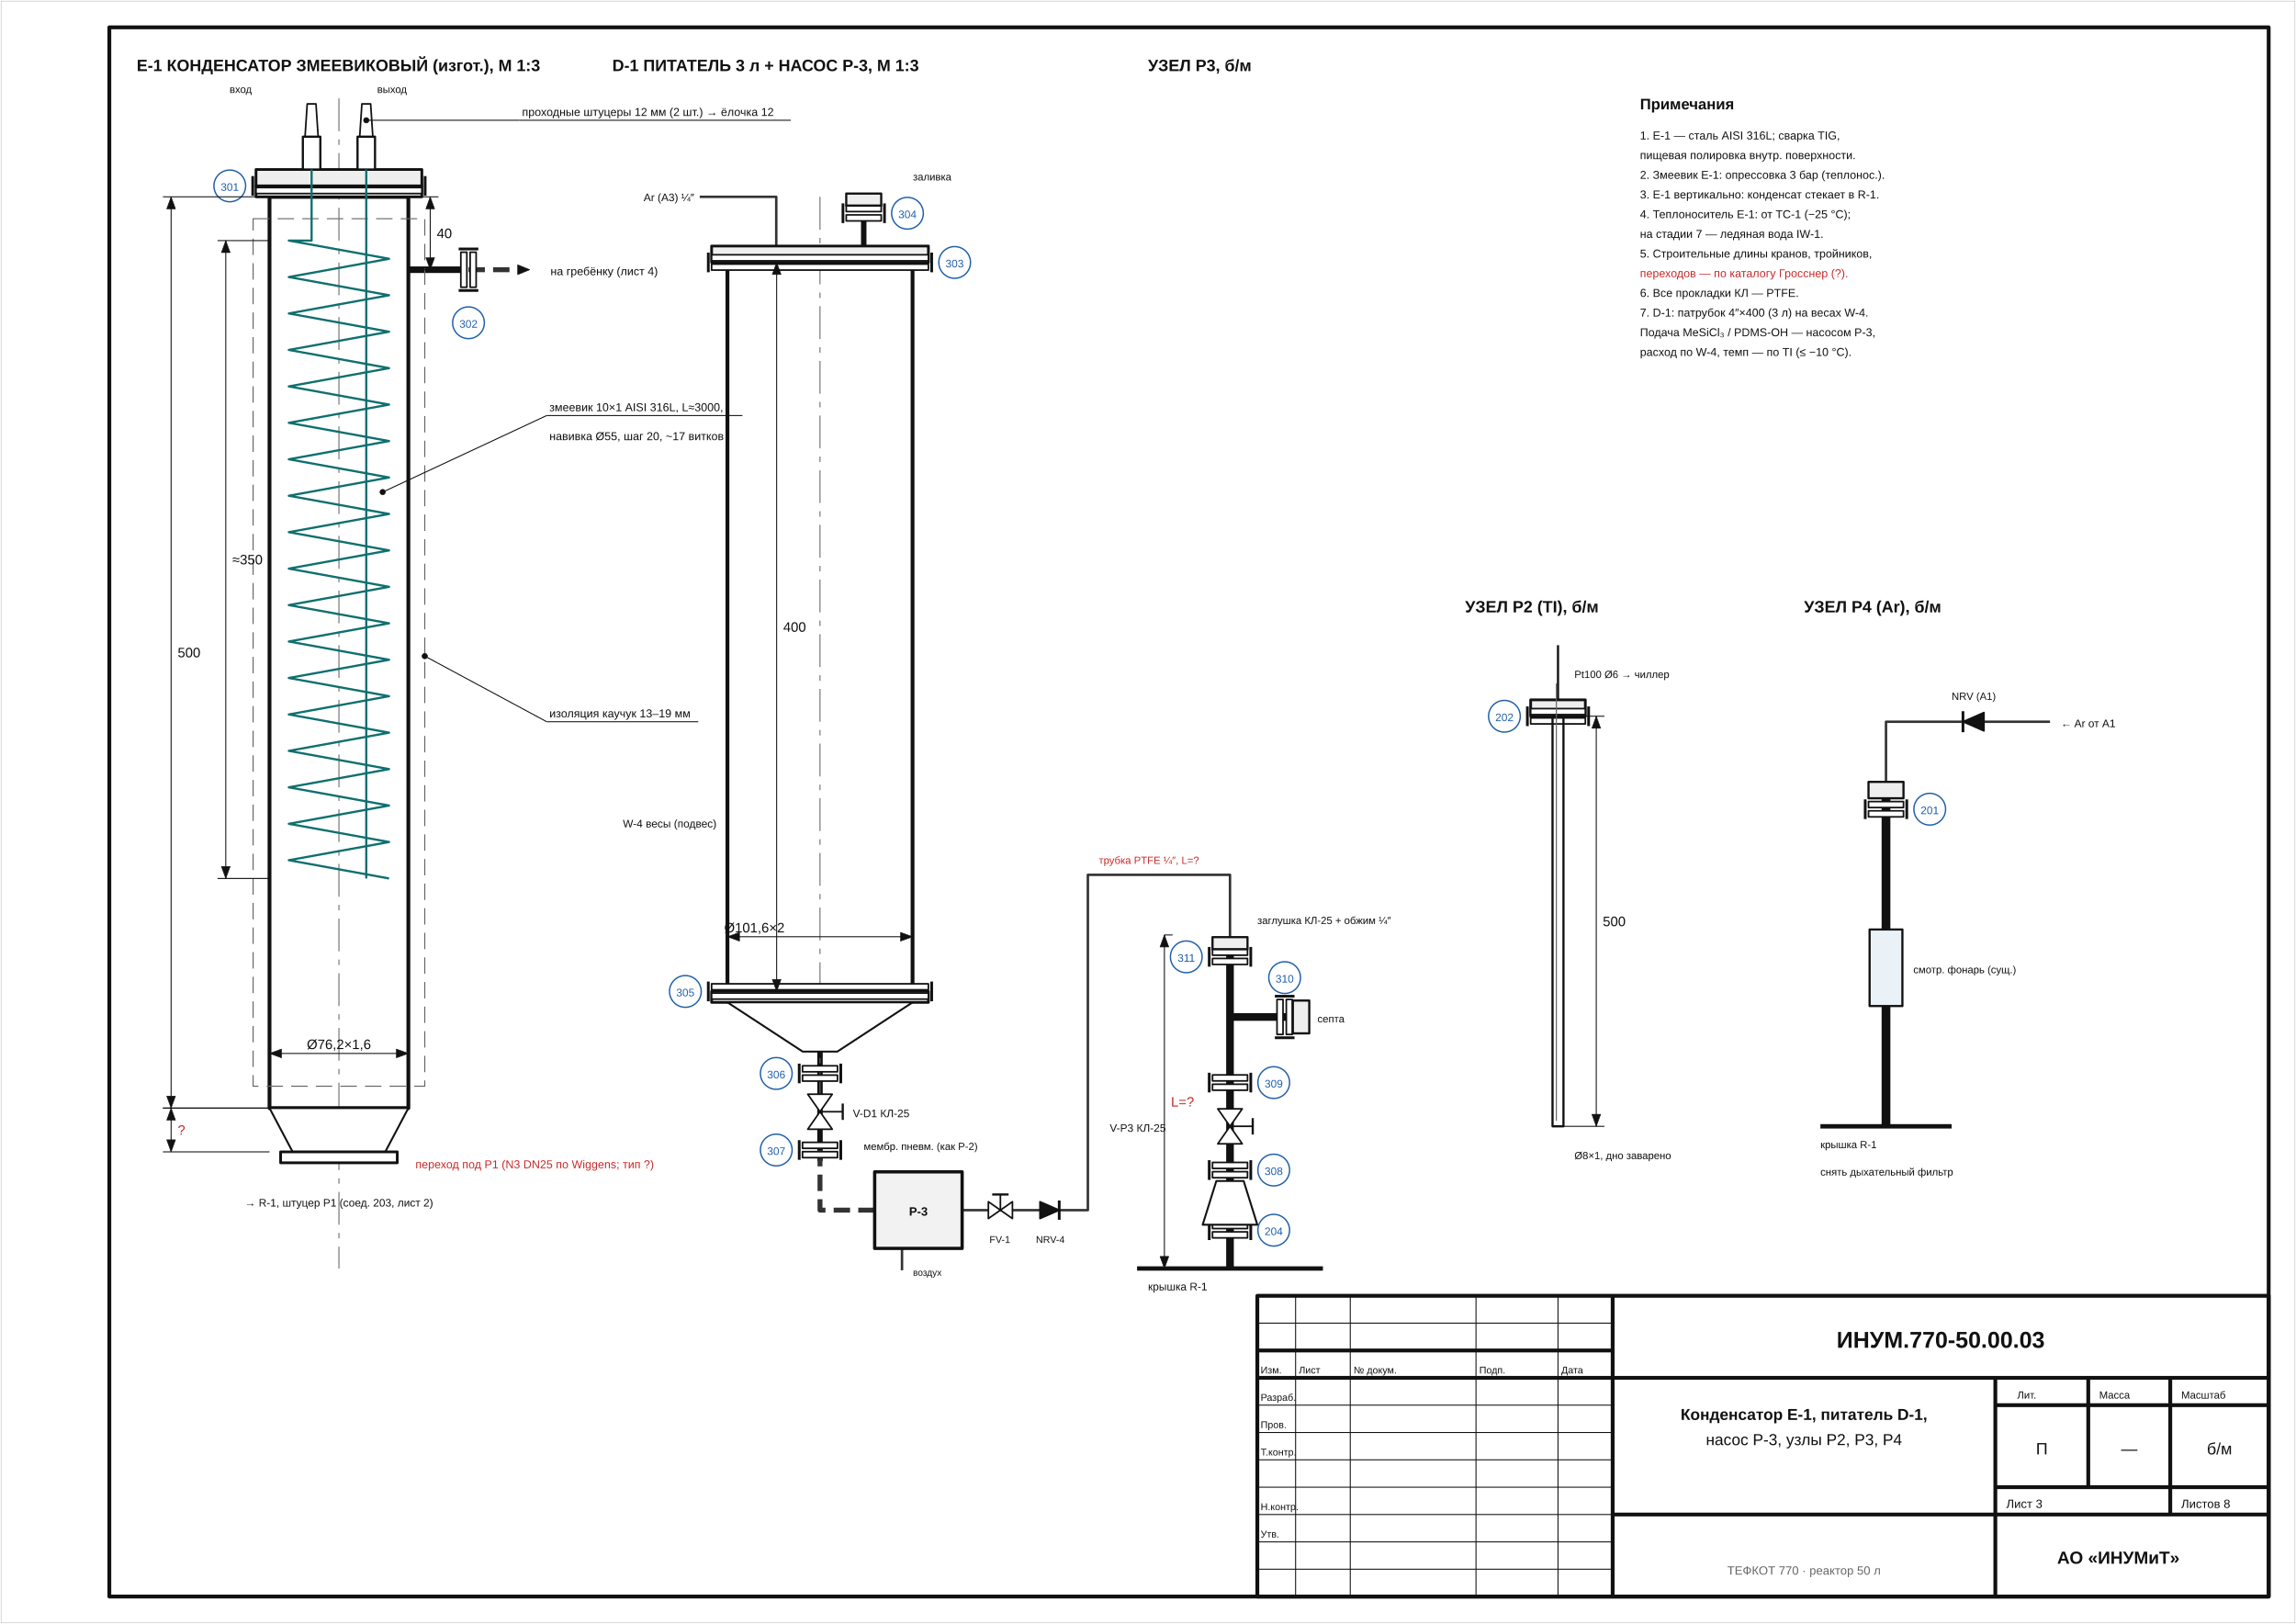
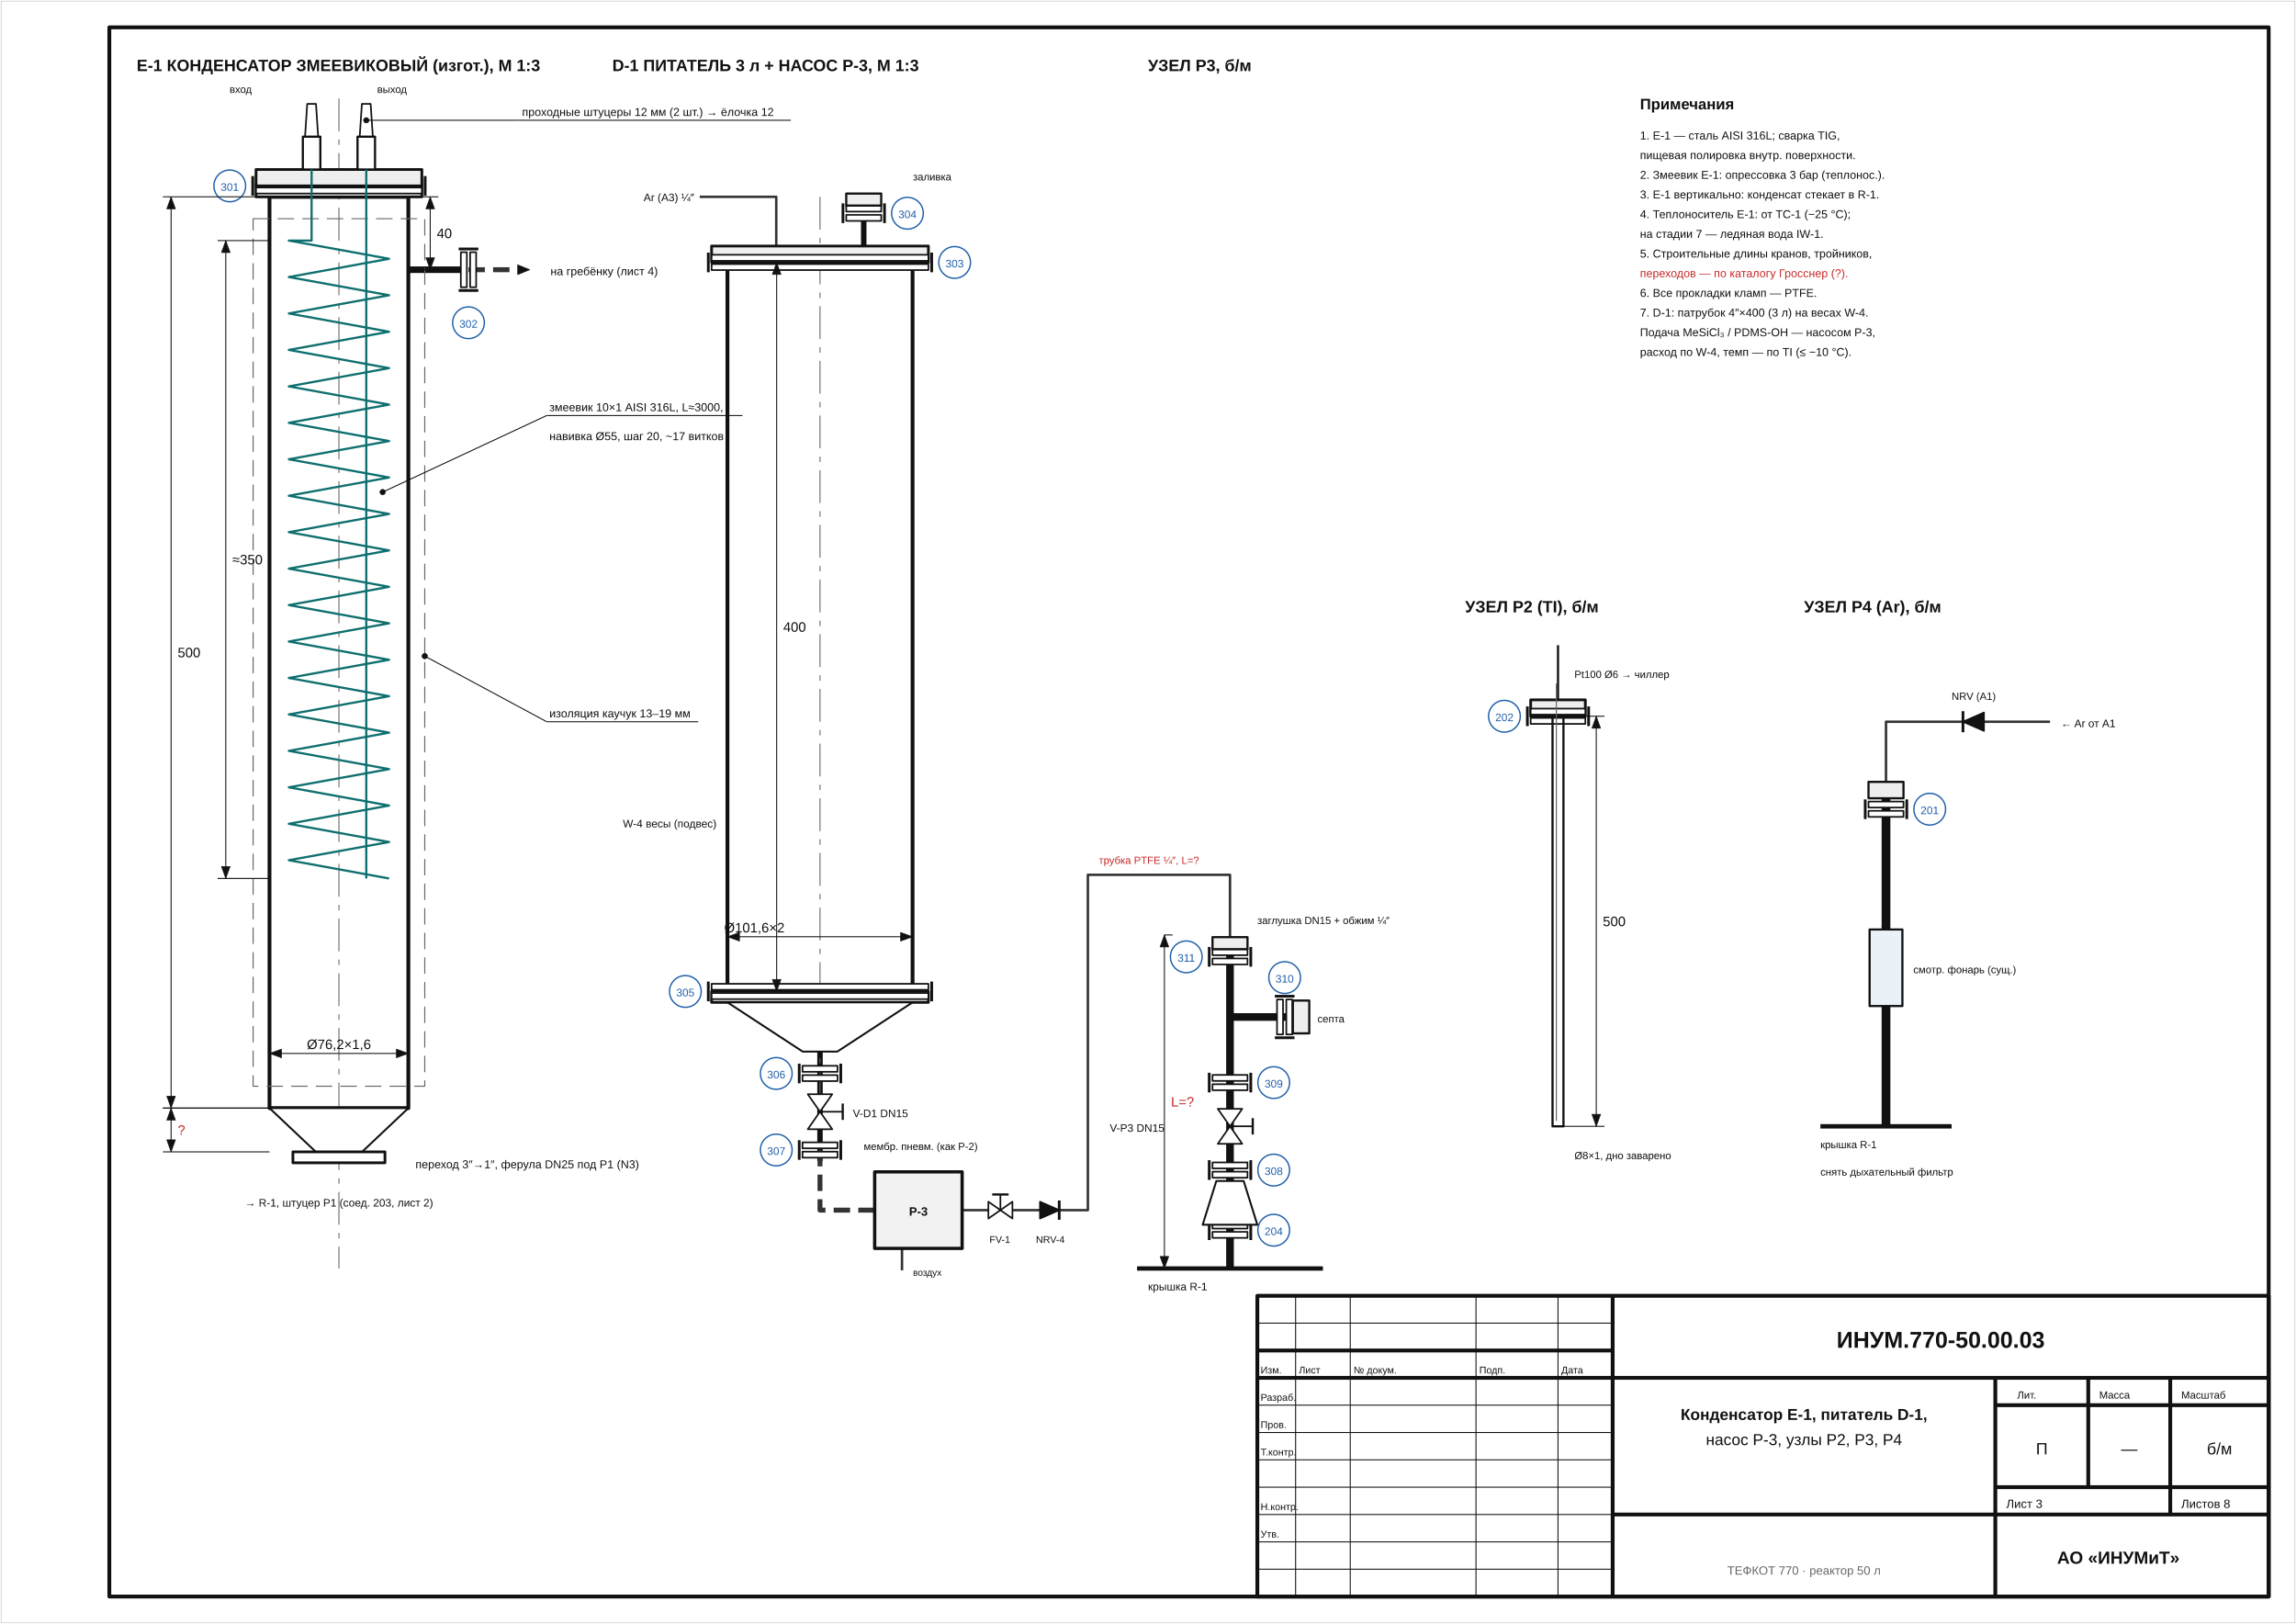
<svg xmlns="http://www.w3.org/2000/svg" viewBox="0 0 420.0 297.0" width="420.0mm" height="297.0mm" font-family="Arial, 'Liberation Sans', sans-serif">
  <rect width="100%" height="100%" fill="#fff" />
  <path d="M230.00,247.00 L295.00,247.00" fill="none" stroke="#111111" stroke-width="0.7" stroke-linejoin="round" />
  <path d="M230.00,252.00 L295.00,252.00" fill="none" stroke="#111111" stroke-width="0.7" stroke-linejoin="round" />
  <path d="M295.00,237.00 L295.00,292.00" fill="none" stroke="#111111" stroke-width="0.7" stroke-linejoin="round" />
  <path d="M295.00,252.00 L415.00,252.00" fill="none" stroke="#111111" stroke-width="0.7" stroke-linejoin="round" />
  <path d="M365.00,252.00 L365.00,292.00" fill="none" stroke="#111111" stroke-width="0.7" stroke-linejoin="round" />
  <path d="M295.00,277.00 L415.00,277.00" fill="none" stroke="#111111" stroke-width="0.7" stroke-linejoin="round" />
  <path d="M365.00,257.00 L415.00,257.00" fill="none" stroke="#111111" stroke-width="0.7" stroke-linejoin="round" />
  <path d="M365.00,272.00 L415.00,272.00" fill="none" stroke="#111111" stroke-width="0.7" stroke-linejoin="round" />
  <path d="M382.00,252.00 L382.00,272.00" fill="none" stroke="#111111" stroke-width="0.7" stroke-linejoin="round" />
  <path d="M397.00,252.00 L397.00,272.00" fill="none" stroke="#111111" stroke-width="0.7" stroke-linejoin="round" />
  <path d="M397.00,272.00 L397.00,277.00" fill="none" stroke="#111111" stroke-width="0.7" stroke-linejoin="round" />
  <path d="M74.70,49.33 L84.70,49.33" fill="none" stroke="#111111" stroke-width="1.2" stroke-linejoin="round" />
  <path d="M85.70,49.33 L94.70,49.33" fill="none" stroke="#333333" stroke-width="0.9" stroke-dasharray="3 1.5" stroke-linejoin="round" />
  <path d="M142.00,45.00 L142.00,36.00 L128.00,36.00" fill="none" stroke="#333333" stroke-width="0.45" stroke-linejoin="round" />
  <path d="M158.00,45.00 L158.00,40.00" fill="none" stroke="#111111" stroke-width="1.0" stroke-linejoin="round" />
  <path d="M150.00,192.33 L150.00,212.33" fill="none" stroke="#111111" stroke-width="1.0" stroke-linejoin="round" />
  <path d="M150.00,210.33 L150.00,221.33 L160.00,221.33" fill="none" stroke="#333333" stroke-width="0.9" stroke-dasharray="3 1.5" stroke-linejoin="round" />
  <path d="M165.00,228.33 L165.00,232.33" fill="none" stroke="#333333" stroke-width="0.45" stroke-linejoin="round" />
  <path d="M176.00,221.33 L199.00,221.33 L199.00,160.00 L225.00,160.00 L225.00,171.40" fill="none" stroke="#333333" stroke-width="0.45" stroke-linejoin="round" />
  <path d="M225.00,232.00 L225.00,174.00" fill="none" stroke="#111111" stroke-width="1.4" stroke-linejoin="round" />
  <path d="M225.00,186.00 L236.50,186.00" fill="none" stroke="#111111" stroke-width="1.4" stroke-linejoin="round" />
  <path d="M345.00,206.00 L345.00,146.00" fill="none" stroke="#111111" stroke-width="1.6" stroke-linejoin="round" />
  <path d="M345.00,143.00 L345.00,132.00 L375.00,132.00" fill="none" stroke="#333333" stroke-width="0.45" stroke-linejoin="round" />
  <path d="M0.20,0.20 L419.80,0.20 L419.80,296.80 L0.20,296.80 Z" fill="none" stroke="#bbbbbb" stroke-width="0.1" stroke-linejoin="round" />
  <path d="M20.00,5.00 L415.00,5.00 L415.00,292.00 L20.00,292.00 Z" fill="none" stroke="#111111" stroke-width="0.7" stroke-linejoin="round" />
  <path d="M230.00,237.00 L415.00,237.00 L415.00,292.00 L230.00,292.00 Z" fill="none" stroke="#111111" stroke-width="0.7" stroke-linejoin="round" />
  <path d="M230.00,242.00 L295.00,242.00" fill="none" stroke="#111111" stroke-width="0.18" stroke-linejoin="round" />
  <path d="M230.00,257.00 L295.00,257.00" fill="none" stroke="#111111" stroke-width="0.18" stroke-linejoin="round" />
  <path d="M230.00,262.00 L295.00,262.00" fill="none" stroke="#111111" stroke-width="0.18" stroke-linejoin="round" />
  <path d="M230.00,267.00 L295.00,267.00" fill="none" stroke="#111111" stroke-width="0.18" stroke-linejoin="round" />
  <path d="M230.00,272.00 L295.00,272.00" fill="none" stroke="#111111" stroke-width="0.18" stroke-linejoin="round" />
  <path d="M230.00,277.00 L295.00,277.00" fill="none" stroke="#111111" stroke-width="0.18" stroke-linejoin="round" />
  <path d="M230.00,282.00 L295.00,282.00" fill="none" stroke="#111111" stroke-width="0.18" stroke-linejoin="round" />
  <path d="M230.00,287.00 L295.00,287.00" fill="none" stroke="#111111" stroke-width="0.18" stroke-linejoin="round" />
  <path d="M237.00,237.00 L237.00,292.00" fill="none" stroke="#111111" stroke-width="0.18" stroke-linejoin="round" />
  <path d="M247.00,237.00 L247.00,292.00" fill="none" stroke="#111111" stroke-width="0.18" stroke-linejoin="round" />
  <path d="M270.00,237.00 L270.00,292.00" fill="none" stroke="#111111" stroke-width="0.18" stroke-linejoin="round" />
  <path d="M285.00,237.00 L285.00,292.00" fill="none" stroke="#111111" stroke-width="0.18" stroke-linejoin="round" />
  <text x="230.60" y="251.20" font-size="1.8" text-anchor="start" fill="#111111">Изм.</text>
  <text x="237.60" y="251.20" font-size="1.8" text-anchor="start" fill="#111111">Лист</text>
  <text x="247.60" y="251.20" font-size="1.8" text-anchor="start" fill="#111111">№ докум.</text>
  <text x="270.60" y="251.20" font-size="1.8" text-anchor="start" fill="#111111">Подп.</text>
  <text x="285.60" y="251.20" font-size="1.8" text-anchor="start" fill="#111111">Дата</text>
  <text x="230.60" y="256.20" font-size="1.8" text-anchor="start" fill="#111111">Разраб.</text>
  <text x="230.60" y="261.20" font-size="1.8" text-anchor="start" fill="#111111">Пров.</text>
  <text x="230.60" y="266.20" font-size="1.8" text-anchor="start" fill="#111111">Т.контр.</text>
  <text x="230.60" y="276.20" font-size="1.8" text-anchor="start" fill="#111111">Н.контр.</text>
  <text x="230.60" y="281.20" font-size="1.8" text-anchor="start" fill="#111111">Утв.</text>
  <text x="248.60" y="256.20" font-size="1.8" text-anchor="start" fill="#111111" />
  <text x="355.00" y="246.50" font-size="4.2" text-anchor="middle" fill="#111111" font-weight="bold">ИНУМ.770-50.00.03</text>
  <text x="330.00" y="259.70" font-size="2.9" text-anchor="middle" fill="#111111" font-weight="bold">Конденсатор E-1, питатель D-1,</text>
  <text x="330.00" y="264.30" font-size="2.9" text-anchor="middle" fill="#111111">насос P-3, узлы P2, P3, P4</text>
  <text x="369.00" y="255.80" font-size="1.9" text-anchor="start" fill="#111111">Лит.</text>
  <text x="384.00" y="255.80" font-size="1.9" text-anchor="start" fill="#111111">Масса</text>
  <text x="399.00" y="255.80" font-size="1.9" text-anchor="start" fill="#111111">Масштаб</text>
  <text x="373.50" y="266.00" font-size="3" text-anchor="middle" fill="#111111">П</text>
  <text x="389.50" y="266.00" font-size="3" text-anchor="middle" fill="#111111">—</text>
  <text x="406.00" y="266.00" font-size="3" text-anchor="middle" fill="#111111">б/м</text>
  <text x="367.00" y="275.80" font-size="2.2" text-anchor="start" fill="#111111">Лист 3</text>
  <text x="399.00" y="275.80" font-size="2.2" text-anchor="start" fill="#111111">Листов 8</text>
  <text x="387.50" y="286.00" font-size="3.2" text-anchor="middle" fill="#111111" font-weight="bold">АО «ИНУМиТ»</text>
  <text x="330.00" y="288.00" font-size="2.2" text-anchor="middle" fill="#666666">ТЕФКОТ 770 · реактор 50 л</text>
  <text x="25.00" y="13.00" font-size="3.0" text-anchor="start" fill="#111111" font-weight="bold">E-1 КОНДЕНСАТОР ЗМЕЕВИКОВЫЙ (изгот.), М 1:3</text>
  <path d="M62.00,18.00 L62.00,232.00" fill="none" stroke="#666666" stroke-width="0.18" stroke-dasharray="6 1.5 1 1.5" stroke-linejoin="round" />
  <path d="M49.30,36.00 L74.70,36.00 L74.70,202.67 L49.30,202.67 Z" fill="none" stroke="#111111" stroke-width="0.7" stroke-linejoin="round" />
  <path d="M46.30,40.00 L77.70,40.00 L77.70,198.67 L46.30,198.67 Z" fill="none" stroke="#666666" stroke-width="0.2" stroke-dasharray="3 1.5" stroke-linejoin="round" />
  <path d="M77.70,120.00 L100.00,132.00" fill="none" stroke="#111111" stroke-width="0.18" stroke-linejoin="round" />
  <path d="M100.00,132.00 L127.72,132.00" fill="none" stroke="#111111" stroke-width="0.18" stroke-linejoin="round" />
  <text x="100.50" y="131.20" font-size="2.1" text-anchor="start" fill="#111111">изоляция каучук 13–19 мм</text>
  <circle cx="77.70" cy="120.00" r="0.50" fill="#111111" stroke="#111111" stroke-width="0.1" />
  <path d="M46.83,34.00 L77.17,34.00 L77.17,36.00 L46.83,36.00 Z" fill="#ffffff" stroke="#111111" stroke-width="0.5" stroke-linejoin="round" />
  <path d="M46.83,32.60 L77.17,32.60 L77.17,33.70 L46.83,33.70 Z" fill="#ffffff" stroke="#111111" stroke-width="0.3" stroke-linejoin="round" />
  <path d="M46.83,34.30 L77.17,34.30 L77.17,35.40 L46.83,35.40 Z" fill="#ffffff" stroke="#111111" stroke-width="0.3" stroke-linejoin="round" />
  <path d="M46.23,32.20 L46.23,35.80" fill="none" stroke="#111111" stroke-width="0.5" stroke-linejoin="round" />
  <path d="M77.77,32.20 L77.77,35.80" fill="none" stroke="#111111" stroke-width="0.5" stroke-linejoin="round" />
  <circle cx="42.03" cy="34.00" r="2.90" fill="#ffffff" stroke="#1f5fa8" stroke-width="0.25" />
  <text x="42.03" y="34.90" font-size="2.0" text-anchor="middle" fill="#1f5fa8">301</text>
  <path d="M46.83,31.00 L77.17,31.00 L77.17,34.00 L46.83,34.00 Z" fill="#eeeeee" stroke="#111111" stroke-width="0.5" stroke-linejoin="round" />
  <path d="M55.40,25.00 L58.60,25.00 L58.60,31.00 L55.40,31.00 Z" fill="#ffffff" stroke="#111111" stroke-width="0.4" stroke-linejoin="round" />
  <path d="M55.80,25.00 L56.20,19.00 L57.80,19.00 L58.20,25.00" fill="none" stroke="#111111" stroke-width="0.3" stroke-linejoin="round" />
  <path d="M65.40,25.00 L68.60,25.00 L68.60,31.00 L65.40,31.00 Z" fill="#ffffff" stroke="#111111" stroke-width="0.4" stroke-linejoin="round" />
  <path d="M65.80,25.00 L66.20,19.00 L67.80,19.00 L68.20,25.00" fill="none" stroke="#111111" stroke-width="0.3" stroke-linejoin="round" />
  <path d="M67.00,22.00 L95.00,22.00" fill="none" stroke="#111111" stroke-width="0.18" stroke-linejoin="round" />
  <path d="M95.00,22.00 L144.66,22.00" fill="none" stroke="#111111" stroke-width="0.18" stroke-linejoin="round" />
  <text x="95.50" y="21.20" font-size="2.1" text-anchor="start" fill="#111111">проходные штуцеры 12 мм (2 шт.) → ёлочка 12</text>
  <circle cx="67.00" cy="22.00" r="0.50" fill="#111111" stroke="#111111" stroke-width="0.1" />
  <text x="42.00" y="17.00" font-size="1.9" text-anchor="start" fill="#111111">вход</text>
  <text x="69.00" y="17.00" font-size="1.9" text-anchor="start" fill="#111111">выход</text>
  <path d="M57.00,31.00 L57.00,44.00 L52.83,44.00 L71.17,47.33 L52.83,50.67 L71.17,54.00 L52.83,57.33 L71.17,60.67 L52.83,64.00 L71.17,67.33 L52.83,70.67 L71.17,74.00 L52.83,77.33 L71.17,80.67 L52.83,84.00 L71.17,87.33 L52.83,90.67 L71.17,94.00 L52.83,97.33 L71.17,100.67 L52.83,104.00 L71.17,107.33 L52.83,110.67 L71.17,114.00 L52.83,117.33 L71.17,120.67 L52.83,124.00 L71.17,127.33 L52.83,130.67 L71.17,134.00 L52.83,137.33 L71.17,140.67 L52.83,144.00 L71.17,147.33 L52.83,150.67 L71.17,154.00 L52.83,157.33 L71.17,160.67" fill="none" stroke="#0f6f6f" stroke-width="0.4" stroke-linejoin="round" />
  <path d="M67.00,31.00 L67.00,160.67" fill="none" stroke="#0f6f6f" stroke-width="0.4" stroke-linejoin="round" />
  <path d="M70.00,90.00 L100.00,76.00" fill="none" stroke="#111111" stroke-width="0.18" stroke-linejoin="round" />
  <path d="M100.00,76.00 L135.81,76.00" fill="none" stroke="#111111" stroke-width="0.18" stroke-linejoin="round" />
  <text x="100.50" y="75.20" font-size="2.1" text-anchor="start" fill="#111111">змеевик 10×1 AISI 316L, L≈3000,</text>
  <circle cx="70.00" cy="90.00" r="0.50" fill="#111111" stroke="#111111" stroke-width="0.1" />
  <text x="100.50" y="80.50" font-size="2.1" text-anchor="start" fill="#111111">навивка Ø55, шаг 20, ~17 витков</text>
  <path d="M84.30,46.13 L85.40,46.13 L85.40,52.53 L84.30,52.53 Z" fill="#ffffff" stroke="#111111" stroke-width="0.3" stroke-linejoin="round" />
  <path d="M86.00,46.13 L87.10,46.13 L87.10,52.53 L86.00,52.53 Z" fill="#ffffff" stroke="#111111" stroke-width="0.3" stroke-linejoin="round" />
  <path d="M83.90,45.53 L87.50,45.53" fill="none" stroke="#111111" stroke-width="0.5" stroke-linejoin="round" />
  <path d="M83.90,53.13 L87.50,53.13" fill="none" stroke="#111111" stroke-width="0.5" stroke-linejoin="round" />
  <circle cx="85.70" cy="59.03" r="2.90" fill="#ffffff" stroke="#1f5fa8" stroke-width="0.25" />
  <text x="85.70" y="59.93" font-size="2.0" text-anchor="middle" fill="#1f5fa8">302</text>
  <path d="M96.90,49.33 L94.70,50.23 L94.70,48.43 Z" fill="#111111" stroke="#111111" stroke-width="0.1" stroke-linejoin="round" />
  <text x="100.70" y="50.33" font-size="2.1" text-anchor="start" fill="#111111">на гребёнку (лист 4)</text>
-   <path d="M49.30,202.67 L74.70,202.67 L70.47,210.67 L53.53,210.67 Z" fill="#ffffff" stroke="#111111" stroke-width="0.35" stroke-linejoin="round" />
-   <path d="M51.33,210.67 L72.67,210.67 L72.67,212.67 L51.33,212.67 Z" fill="#ffffff" stroke="#111111" stroke-width="0.5" stroke-linejoin="round" />
-   <text x="76.00" y="213.67" font-size="2.1" text-anchor="start" fill="#c62828">переход под P1 (N3 DN25 по Wiggens; тип ?)</text>
+   <path d="M49.30,202.67 L74.70,202.67 L66.23,210.67 L57.77,210.67 Z" fill="#ffffff" stroke="#111111" stroke-width="0.35" stroke-linejoin="round" />
+   <path d="M53.58,210.67 L70.42,210.67 L70.42,212.67 L53.58,212.67 Z" fill="#ffffff" stroke="#111111" stroke-width="0.5" stroke-linejoin="round" />
+   <text x="76.00" y="213.67" font-size="2.1" text-anchor="start" fill="#111111">переход 3″→1″, ферула DN25 под P1 (N3)</text>
  <text x="62.00" y="220.67" font-size="2.0" text-anchor="middle" fill="#111111">→ R-1, штуцер P1 (соед. 203, лист 2)</text>
  <path d="M49.30,36.00 L29.80,36.00" fill="none" stroke="#111111" stroke-width="0.18" stroke-linejoin="round" />
  <path d="M49.30,202.67 L29.80,202.67" fill="none" stroke="#111111" stroke-width="0.18" stroke-linejoin="round" />
  <path d="M31.30,36.00 L31.30,202.67" fill="none" stroke="#111111" stroke-width="0.18" stroke-linejoin="round" />
  <path d="M31.30,36.00 L32.10,38.20 L30.50,38.20 Z" fill="#111111" stroke="#111111" stroke-width="0.1" stroke-linejoin="round" />
  <path d="M31.30,202.67 L30.50,200.47 L32.10,200.47 Z" fill="#111111" stroke="#111111" stroke-width="0.1" stroke-linejoin="round" />
  <text x="32.50" y="120.21" font-size="2.5" text-anchor="start" fill="#111111">500</text>
  <path d="M49.30,202.67 L29.80,202.67" fill="none" stroke="#111111" stroke-width="0.18" stroke-linejoin="round" />
  <path d="M49.30,210.67 L29.80,210.67" fill="none" stroke="#111111" stroke-width="0.18" stroke-linejoin="round" />
  <path d="M31.30,202.67 L31.30,210.67" fill="none" stroke="#111111" stroke-width="0.18" stroke-linejoin="round" />
  <path d="M31.30,202.67 L32.10,204.87 L30.50,204.87 Z" fill="#111111" stroke="#111111" stroke-width="0.1" stroke-linejoin="round" />
  <path d="M31.30,210.67 L30.50,208.47 L32.10,208.47 Z" fill="#111111" stroke="#111111" stroke-width="0.1" stroke-linejoin="round" />
  <text x="32.50" y="207.54" font-size="2.5" text-anchor="start" fill="#c62828">?</text>
  <path d="M74.70,36.00 L80.20,36.00" fill="none" stroke="#111111" stroke-width="0.18" stroke-linejoin="round" />
  <path d="M74.70,49.33 L80.20,49.33" fill="none" stroke="#111111" stroke-width="0.18" stroke-linejoin="round" />
  <path d="M78.70,36.00 L78.70,49.33" fill="none" stroke="#111111" stroke-width="0.18" stroke-linejoin="round" />
  <path d="M78.70,36.00 L79.50,38.20 L77.90,38.20 Z" fill="#111111" stroke="#111111" stroke-width="0.1" stroke-linejoin="round" />
  <path d="M78.70,49.33 L77.90,47.13 L79.50,47.13 Z" fill="#111111" stroke="#111111" stroke-width="0.1" stroke-linejoin="round" />
  <text x="79.90" y="43.54" font-size="2.5" text-anchor="start" fill="#111111">40</text>
  <path d="M49.30,44.00 L39.80,44.00" fill="none" stroke="#111111" stroke-width="0.18" stroke-linejoin="round" />
  <path d="M49.30,160.67 L39.80,160.67" fill="none" stroke="#111111" stroke-width="0.18" stroke-linejoin="round" />
  <path d="M41.30,44.00 L41.30,160.67" fill="none" stroke="#111111" stroke-width="0.18" stroke-linejoin="round" />
  <path d="M41.30,44.00 L42.10,46.20 L40.50,46.20 Z" fill="#111111" stroke="#111111" stroke-width="0.1" stroke-linejoin="round" />
  <path d="M41.30,160.67 L40.50,158.47 L42.10,158.47 Z" fill="#111111" stroke="#111111" stroke-width="0.1" stroke-linejoin="round" />
  <text x="42.50" y="103.21" font-size="2.5" text-anchor="start" fill="#111111">≈350</text>
  <path d="M49.30,192.67 L49.30,194.17" fill="none" stroke="#111111" stroke-width="0.18" stroke-linejoin="round" />
  <path d="M74.70,192.67 L74.70,194.17" fill="none" stroke="#111111" stroke-width="0.18" stroke-linejoin="round" />
  <path d="M49.30,192.67 L74.70,192.67" fill="none" stroke="#111111" stroke-width="0.18" stroke-linejoin="round" />
  <path d="M49.30,192.67 L51.50,191.87 L51.50,193.47 Z" fill="#111111" stroke="#111111" stroke-width="0.1" stroke-linejoin="round" />
  <path d="M74.70,192.67 L72.50,193.47 L72.50,191.87 Z" fill="#111111" stroke="#111111" stroke-width="0.1" stroke-linejoin="round" />
  <text x="62.00" y="191.87" font-size="2.5" text-anchor="middle" fill="#111111">Ø76,2×1,6</text>
  <text x="112.00" y="13.00" font-size="3.0" text-anchor="start" fill="#111111" font-weight="bold">D-1 ПИТАТЕЛЬ 3 л + НАСОС P-3, М 1:3</text>
  <path d="M150.00,36.00 L150.00,206.00" fill="none" stroke="#666666" stroke-width="0.18" stroke-dasharray="6 1.5 1 1.5" stroke-linejoin="round" />
  <path d="M133.07,48.00 L166.93,48.00 L166.93,181.33 L133.07,181.33 Z" fill="none" stroke="#111111" stroke-width="0.7" stroke-linejoin="round" />
  <path d="M130.17,45.00 L169.83,45.00 L169.83,48.00 L130.17,48.00 Z" fill="#eeeeee" stroke="#111111" stroke-width="0.5" stroke-linejoin="round" />
  <path d="M130.17,46.60 L169.83,46.60 L169.83,47.70 L130.17,47.70 Z" fill="#ffffff" stroke="#111111" stroke-width="0.3" stroke-linejoin="round" />
  <path d="M130.17,48.30 L169.83,48.30 L169.83,49.40 L130.17,49.40 Z" fill="#ffffff" stroke="#111111" stroke-width="0.3" stroke-linejoin="round" />
  <path d="M129.57,46.20 L129.57,49.80" fill="none" stroke="#111111" stroke-width="0.5" stroke-linejoin="round" />
  <path d="M170.43,46.20 L170.43,49.80" fill="none" stroke="#111111" stroke-width="0.5" stroke-linejoin="round" />
  <circle cx="174.63" cy="48.00" r="2.90" fill="#ffffff" stroke="#1f5fa8" stroke-width="0.25" />
  <text x="174.63" y="48.90" font-size="2.0" text-anchor="middle" fill="#1f5fa8">303</text>
  <text x="127.00" y="36.80" font-size="2.0" text-anchor="end" fill="#111111">Ar (A3) ¼″</text>
  <path d="M154.80,37.60 L161.20,37.60 L161.20,38.70 L154.80,38.70 Z" fill="#ffffff" stroke="#111111" stroke-width="0.3" stroke-linejoin="round" />
  <path d="M154.80,39.30 L161.20,39.30 L161.20,40.40 L154.80,40.40 Z" fill="#ffffff" stroke="#111111" stroke-width="0.3" stroke-linejoin="round" />
  <path d="M154.20,37.20 L154.20,40.80" fill="none" stroke="#111111" stroke-width="0.5" stroke-linejoin="round" />
  <path d="M161.80,37.20 L161.80,40.80" fill="none" stroke="#111111" stroke-width="0.5" stroke-linejoin="round" />
  <circle cx="166.00" cy="39.00" r="2.90" fill="#ffffff" stroke="#1f5fa8" stroke-width="0.25" />
  <text x="166.00" y="39.90" font-size="2.0" text-anchor="middle" fill="#1f5fa8">304</text>
  <path d="M154.80,35.40 L161.20,35.40 L161.20,37.60 L154.80,37.60 Z" fill="#eeeeee" stroke="#111111" stroke-width="0.4" stroke-linejoin="round" />
  <text x="167.00" y="33.00" font-size="1.9" text-anchor="start" fill="#111111">заливка</text>
  <path d="M130.17,181.33 L169.83,181.33 L169.83,183.33 L130.17,183.33 Z" fill="#ffffff" stroke="#111111" stroke-width="0.5" stroke-linejoin="round" />
  <path d="M130.17,179.93 L169.83,179.93 L169.83,181.03 L130.17,181.03 Z" fill="#ffffff" stroke="#111111" stroke-width="0.3" stroke-linejoin="round" />
  <path d="M130.17,181.63 L169.83,181.63 L169.83,182.73 L130.17,182.73 Z" fill="#ffffff" stroke="#111111" stroke-width="0.3" stroke-linejoin="round" />
  <path d="M129.57,179.53 L129.57,183.13" fill="none" stroke="#111111" stroke-width="0.5" stroke-linejoin="round" />
  <path d="M170.43,179.53 L170.43,183.13" fill="none" stroke="#111111" stroke-width="0.5" stroke-linejoin="round" />
  <circle cx="125.37" cy="181.33" r="2.90" fill="#ffffff" stroke="#1f5fa8" stroke-width="0.25" />
  <text x="125.37" y="182.23" font-size="2.0" text-anchor="middle" fill="#1f5fa8">305</text>
  <path d="M133.07,183.33 L166.93,183.33 L153.17,192.33 L146.83,192.33 Z" fill="#ffffff" stroke="#111111" stroke-width="0.35" stroke-linejoin="round" />
  <path d="M146.80,194.93 L153.20,194.93 L153.20,196.03 L146.80,196.03 Z" fill="#ffffff" stroke="#111111" stroke-width="0.3" stroke-linejoin="round" />
  <path d="M146.80,196.63 L153.20,196.63 L153.20,197.73 L146.80,197.73 Z" fill="#ffffff" stroke="#111111" stroke-width="0.3" stroke-linejoin="round" />
  <path d="M146.20,194.53 L146.20,198.13" fill="none" stroke="#111111" stroke-width="0.5" stroke-linejoin="round" />
  <path d="M153.80,194.53 L153.80,198.13" fill="none" stroke="#111111" stroke-width="0.5" stroke-linejoin="round" />
  <circle cx="142.00" cy="196.33" r="2.90" fill="#ffffff" stroke="#1f5fa8" stroke-width="0.25" />
  <text x="142.00" y="197.23" font-size="2.0" text-anchor="middle" fill="#1f5fa8">306</text>
  <path d="M147.76,200.13 L152.24,206.53 L147.76,206.53 L152.24,200.13 Z" fill="#ffffff" stroke="#111111" stroke-width="0.3" stroke-linejoin="round" />
  <path d="M150.00,203.33 L154.16,203.33" fill="none" stroke="#111111" stroke-width="0.3" stroke-linejoin="round" />
  <path d="M154.16,201.83 L154.16,204.83" fill="none" stroke="#111111" stroke-width="0.4" stroke-linejoin="round" />
-   <text x="156.00" y="204.33" font-size="2.0" text-anchor="start" fill="#111111">V-D1 КЛ-25</text>
+   <text x="156.00" y="204.33" font-size="2.0" text-anchor="start" fill="#111111">V-D1 DN15</text>
  <path d="M146.80,208.93 L153.20,208.93 L153.20,210.03 L146.80,210.03 Z" fill="#ffffff" stroke="#111111" stroke-width="0.3" stroke-linejoin="round" />
  <path d="M146.80,210.63 L153.20,210.63 L153.20,211.73 L146.80,211.73 Z" fill="#ffffff" stroke="#111111" stroke-width="0.3" stroke-linejoin="round" />
  <path d="M146.20,208.53 L146.20,212.13" fill="none" stroke="#111111" stroke-width="0.5" stroke-linejoin="round" />
  <path d="M153.80,208.53 L153.80,212.13" fill="none" stroke="#111111" stroke-width="0.5" stroke-linejoin="round" />
  <circle cx="142.00" cy="210.33" r="2.90" fill="#ffffff" stroke="#1f5fa8" stroke-width="0.25" />
  <text x="142.00" y="211.23" font-size="2.0" text-anchor="middle" fill="#1f5fa8">307</text>
  <path d="M160.00,214.33 L176.00,214.33 L176.00,228.33 L160.00,228.33 Z" fill="#f2f2f2" stroke="#111111" stroke-width="0.6" stroke-linejoin="round" />
  <text x="168.00" y="222.33" font-size="2.2" text-anchor="middle" fill="#111111" font-weight="bold">P-3</text>
  <text x="158.00" y="210.33" font-size="1.9" text-anchor="start" fill="#111111">мембр. пневм. (как P-2)</text>
  <text x="167.00" y="233.33" font-size="1.7" text-anchor="start" fill="#111111">воздух</text>
  <path d="M180.80,219.79 L185.20,222.87 L185.20,219.79 L180.80,222.87 Z" fill="#ffffff" stroke="#111111" stroke-width="0.3" stroke-linejoin="round" />
  <path d="M183.00,221.33 L183.00,218.47" fill="none" stroke="#111111" stroke-width="0.3" stroke-linejoin="round" />
  <path d="M181.50,218.47 L184.50,218.47" fill="none" stroke="#111111" stroke-width="0.4" stroke-linejoin="round" />
  <text x="181.00" y="227.33" font-size="1.8" text-anchor="start" fill="#111111">FV-1</text>
  <path d="M193.76,221.33 L190.24,222.87 L190.24,219.79 Z" fill="#111111" stroke="#111111" stroke-width="0.3" stroke-linejoin="round" />
  <path d="M193.76,223.09 L193.76,219.57" fill="none" stroke="#111111" stroke-width="0.5" stroke-linejoin="round" />
  <text x="189.50" y="227.33" font-size="1.8" text-anchor="start" fill="#111111">NRV-4</text>
  <text x="201.00" y="158.00" font-size="1.9" text-anchor="start" fill="#c62828">трубка PTFE ¼″, L=?</text>
  <path d="M133.07,48.00 L143.57,48.00" fill="none" stroke="#111111" stroke-width="0.18" stroke-linejoin="round" />
  <path d="M133.07,181.33 L143.57,181.33" fill="none" stroke="#111111" stroke-width="0.18" stroke-linejoin="round" />
  <path d="M142.07,48.00 L142.07,181.33" fill="none" stroke="#111111" stroke-width="0.18" stroke-linejoin="round" />
  <path d="M142.07,48.00 L142.87,50.20 L141.27,50.20 Z" fill="#111111" stroke="#111111" stroke-width="0.1" stroke-linejoin="round" />
  <path d="M142.07,181.33 L141.27,179.13 L142.87,179.13 Z" fill="#111111" stroke="#111111" stroke-width="0.1" stroke-linejoin="round" />
  <text x="143.27" y="115.54" font-size="2.5" text-anchor="start" fill="#111111">400</text>
  <path d="M133.07,171.33 L133.07,172.83" fill="none" stroke="#111111" stroke-width="0.18" stroke-linejoin="round" />
  <path d="M166.93,171.33 L166.93,172.83" fill="none" stroke="#111111" stroke-width="0.18" stroke-linejoin="round" />
  <path d="M133.07,171.33 L166.93,171.33" fill="none" stroke="#111111" stroke-width="0.18" stroke-linejoin="round" />
  <path d="M133.07,171.33 L135.27,170.53 L135.27,172.13 Z" fill="#111111" stroke="#111111" stroke-width="0.1" stroke-linejoin="round" />
  <path d="M166.93,171.33 L164.73,172.13 L164.73,170.53 Z" fill="#111111" stroke="#111111" stroke-width="0.1" stroke-linejoin="round" />
  <text x="150.00" y="170.53" font-size="2.5" text-anchor="middle" fill="#111111" />
  <text x="138.00" y="170.53" font-size="2.5" text-anchor="middle" fill="#111111">Ø101,6×2</text>
  <text x="131.07" y="151.33" font-size="2.0" text-anchor="end" fill="#111111">W-4 весы (подвес)</text>
  <text x="210.00" y="13.00" font-size="3.0" text-anchor="start" fill="#111111" font-weight="bold">УЗЕЛ P3, б/м</text>
  <path d="M208.00,232.00 L242.00,232.00" fill="none" stroke="#111111" stroke-width="0.8" stroke-linejoin="round" />
  <text x="210.00" y="236.00" font-size="2.0" text-anchor="start" fill="#111111">крышка R-1</text>
  <path d="M221.80,223.60 L228.20,223.60 L228.20,224.70 L221.80,224.70 Z" fill="#ffffff" stroke="#111111" stroke-width="0.3" stroke-linejoin="round" />
  <path d="M221.80,225.30 L228.20,225.30 L228.20,226.40 L221.80,226.40 Z" fill="#ffffff" stroke="#111111" stroke-width="0.3" stroke-linejoin="round" />
  <path d="M221.20,223.20 L221.20,226.80" fill="none" stroke="#111111" stroke-width="0.5" stroke-linejoin="round" />
  <path d="M228.80,223.20 L228.80,226.80" fill="none" stroke="#111111" stroke-width="0.5" stroke-linejoin="round" />
  <circle cx="233.00" cy="225.00" r="2.90" fill="#ffffff" stroke="#1f5fa8" stroke-width="0.25" />
  <text x="233.00" y="225.90" font-size="2.0" text-anchor="middle" fill="#1f5fa8">204</text>
  <path d="M222.50,216.00 L227.50,216.00 L230.00,224.00 L220.00,224.00 Z" fill="#ffffff" stroke="#111111" stroke-width="0.35" stroke-linejoin="round" />
  <path d="M221.80,212.60 L228.20,212.60 L228.20,213.70 L221.80,213.70 Z" fill="#ffffff" stroke="#111111" stroke-width="0.3" stroke-linejoin="round" />
  <path d="M221.80,214.30 L228.20,214.30 L228.20,215.40 L221.80,215.40 Z" fill="#ffffff" stroke="#111111" stroke-width="0.3" stroke-linejoin="round" />
  <path d="M221.20,212.20 L221.20,215.80" fill="none" stroke="#111111" stroke-width="0.5" stroke-linejoin="round" />
  <path d="M228.80,212.20 L228.80,215.80" fill="none" stroke="#111111" stroke-width="0.5" stroke-linejoin="round" />
  <circle cx="233.00" cy="214.00" r="2.90" fill="#ffffff" stroke="#1f5fa8" stroke-width="0.25" />
  <text x="233.00" y="214.90" font-size="2.0" text-anchor="middle" fill="#1f5fa8">308</text>
  <path d="M222.76,202.80 L227.24,209.20 L222.76,209.20 L227.24,202.80 Z" fill="#ffffff" stroke="#111111" stroke-width="0.3" stroke-linejoin="round" />
  <path d="M225.00,206.00 L229.16,206.00" fill="none" stroke="#111111" stroke-width="0.3" stroke-linejoin="round" />
  <path d="M229.16,204.50 L229.16,207.50" fill="none" stroke="#111111" stroke-width="0.4" stroke-linejoin="round" />
-   <text x="203.00" y="207.00" font-size="2.0" text-anchor="start" fill="#111111">V-P3 КЛ-25</text>
+   <text x="203.00" y="207.00" font-size="2.0" text-anchor="start" fill="#111111">V-P3 DN15</text>
  <path d="M221.80,196.60 L228.20,196.60 L228.20,197.70 L221.80,197.70 Z" fill="#ffffff" stroke="#111111" stroke-width="0.3" stroke-linejoin="round" />
  <path d="M221.80,198.30 L228.20,198.30 L228.20,199.40 L221.80,199.40 Z" fill="#ffffff" stroke="#111111" stroke-width="0.3" stroke-linejoin="round" />
  <path d="M221.20,196.20 L221.20,199.80" fill="none" stroke="#111111" stroke-width="0.5" stroke-linejoin="round" />
  <path d="M228.80,196.20 L228.80,199.80" fill="none" stroke="#111111" stroke-width="0.5" stroke-linejoin="round" />
  <circle cx="233.00" cy="198.00" r="2.90" fill="#ffffff" stroke="#1f5fa8" stroke-width="0.25" />
  <text x="233.00" y="198.90" font-size="2.0" text-anchor="middle" fill="#1f5fa8">309</text>
  <path d="M233.60,182.80 L234.70,182.80 L234.70,189.20 L233.60,189.20 Z" fill="#ffffff" stroke="#111111" stroke-width="0.3" stroke-linejoin="round" />
  <path d="M235.30,182.80 L236.40,182.80 L236.40,189.20 L235.30,189.20 Z" fill="#ffffff" stroke="#111111" stroke-width="0.3" stroke-linejoin="round" />
  <path d="M233.20,182.20 L236.80,182.20" fill="none" stroke="#111111" stroke-width="0.5" stroke-linejoin="round" />
  <path d="M233.20,189.80 L236.80,189.80" fill="none" stroke="#111111" stroke-width="0.5" stroke-linejoin="round" />
  <circle cx="235.00" cy="178.80" r="2.90" fill="#ffffff" stroke="#1f5fa8" stroke-width="0.25" />
  <text x="235.00" y="179.70" font-size="2.0" text-anchor="middle" fill="#1f5fa8">310</text>
  <path d="M236.50,183.00 L239.50,183.00 L239.50,189.00 L236.50,189.00 Z" fill="#eeeeee" stroke="#111111" stroke-width="0.4" stroke-linejoin="round" />
  <text x="241.00" y="187.00" font-size="1.9" text-anchor="start" fill="#111111">септа</text>
  <path d="M221.80,173.60 L228.20,173.60 L228.20,174.70 L221.80,174.70 Z" fill="#ffffff" stroke="#111111" stroke-width="0.3" stroke-linejoin="round" />
  <path d="M221.80,175.30 L228.20,175.30 L228.20,176.40 L221.80,176.40 Z" fill="#ffffff" stroke="#111111" stroke-width="0.3" stroke-linejoin="round" />
  <path d="M221.20,173.20 L221.20,176.80" fill="none" stroke="#111111" stroke-width="0.5" stroke-linejoin="round" />
  <path d="M228.80,173.20 L228.80,176.80" fill="none" stroke="#111111" stroke-width="0.5" stroke-linejoin="round" />
  <circle cx="217.00" cy="175.00" r="2.90" fill="#ffffff" stroke="#1f5fa8" stroke-width="0.25" />
  <text x="217.00" y="175.90" font-size="2.0" text-anchor="middle" fill="#1f5fa8">311</text>
  <path d="M221.80,171.40 L228.20,171.40 L228.20,173.60 L221.80,173.60 Z" fill="#eeeeee" stroke="#111111" stroke-width="0.4" stroke-linejoin="round" />
-   <text x="230.00" y="169.00" font-size="1.9" text-anchor="start" fill="#111111">заглушка КЛ-25 + обжим ¼″</text>
+   <text x="230.00" y="169.00" font-size="1.9" text-anchor="start" fill="#111111">заглушка DN15 + обжим ¼″</text>
  <path d="M213.00,232.00 L214.50,232.00" fill="none" stroke="#111111" stroke-width="0.18" stroke-linejoin="round" />
  <path d="M213.00,171.00 L214.50,171.00" fill="none" stroke="#111111" stroke-width="0.18" stroke-linejoin="round" />
  <path d="M213.00,232.00 L213.00,171.00" fill="none" stroke="#111111" stroke-width="0.18" stroke-linejoin="round" />
  <path d="M213.00,232.00 L212.20,229.80 L213.80,229.80 Z" fill="#111111" stroke="#111111" stroke-width="0.1" stroke-linejoin="round" />
  <path d="M213.00,171.00 L213.80,173.20 L212.20,173.20 Z" fill="#111111" stroke="#111111" stroke-width="0.1" stroke-linejoin="round" />
  <text x="214.20" y="202.38" font-size="2.5" text-anchor="start" fill="#c62828">L=?</text>
  <text x="268.00" y="112.00" font-size="3.0" text-anchor="start" fill="#111111" font-weight="bold">УЗЕЛ P2 (TI), б/м</text>
  <path d="M280.00,128.00 L290.00,128.00 L290.00,131.00 L280.00,131.00 Z" fill="#eeeeee" stroke="#111111" stroke-width="0.5" stroke-linejoin="round" />
  <path d="M280.00,129.60 L290.00,129.60 L290.00,130.70 L280.00,130.70 Z" fill="#ffffff" stroke="#111111" stroke-width="0.3" stroke-linejoin="round" />
  <path d="M280.00,131.30 L290.00,131.30 L290.00,132.40 L280.00,132.40 Z" fill="#ffffff" stroke="#111111" stroke-width="0.3" stroke-linejoin="round" />
  <path d="M279.40,129.20 L279.40,132.80" fill="none" stroke="#111111" stroke-width="0.5" stroke-linejoin="round" />
  <path d="M290.60,129.20 L290.60,132.80" fill="none" stroke="#111111" stroke-width="0.5" stroke-linejoin="round" />
  <circle cx="275.20" cy="131.00" r="2.90" fill="#ffffff" stroke="#1f5fa8" stroke-width="0.25" />
  <text x="275.20" y="131.90" font-size="2.0" text-anchor="middle" fill="#1f5fa8">202</text>
  <path d="M284.00,131.00 L286.00,131.00 L286.00,206.00 L284.00,206.00 Z" fill="none" stroke="#111111" stroke-width="0.4" stroke-linejoin="round" />
  <path d="M284.70,125.00 L284.70,205.00" fill="none" stroke="#666666" stroke-width="0.2" stroke-linejoin="round" />
  <path d="M285.00,128.00 L285.00,118.00" fill="none" stroke="#111111" stroke-width="0.4" stroke-linejoin="round" />
  <text x="288.00" y="124.00" font-size="1.9" text-anchor="start" fill="#111111">Pt100 Ø6 → чиллер</text>
  <path d="M286.00,131.00 L293.50,131.00" fill="none" stroke="#111111" stroke-width="0.18" stroke-linejoin="round" />
  <path d="M286.00,206.00 L293.50,206.00" fill="none" stroke="#111111" stroke-width="0.18" stroke-linejoin="round" />
  <path d="M292.00,131.00 L292.00,206.00" fill="none" stroke="#111111" stroke-width="0.18" stroke-linejoin="round" />
  <path d="M292.00,131.00 L292.80,133.20 L291.20,133.20 Z" fill="#111111" stroke="#111111" stroke-width="0.1" stroke-linejoin="round" />
  <path d="M292.00,206.00 L291.20,203.80 L292.80,203.80 Z" fill="#111111" stroke="#111111" stroke-width="0.1" stroke-linejoin="round" />
  <text x="293.20" y="169.38" font-size="2.5" text-anchor="start" fill="#111111">500</text>
  <text x="288.00" y="212.00" font-size="1.9" text-anchor="start" fill="#111111">Ø8×1, дно заварено</text>
  <text x="330.00" y="112.00" font-size="3.0" text-anchor="start" fill="#111111" font-weight="bold">УЗЕЛ P4 (Ar), б/м</text>
  <path d="M342.00,170.00 L348.00,170.00 L348.00,184.00 L342.00,184.00 Z" fill="#eaf2f8" stroke="#111111" stroke-width="0.4" stroke-linejoin="round" />
  <path d="M333.00,206.00 L357.00,206.00" fill="none" stroke="#111111" stroke-width="0.8" stroke-linejoin="round" />
  <text x="333.00" y="210.00" font-size="1.9" text-anchor="start" fill="#111111">крышка R-1</text>
  <text x="350.00" y="178.00" font-size="1.9" text-anchor="start" fill="#111111">смотр. фонарь (сущ.)</text>
  <path d="M341.80,146.60 L348.20,146.60 L348.20,147.70 L341.80,147.70 Z" fill="#ffffff" stroke="#111111" stroke-width="0.3" stroke-linejoin="round" />
  <path d="M341.80,148.30 L348.20,148.30 L348.20,149.40 L341.80,149.40 Z" fill="#ffffff" stroke="#111111" stroke-width="0.3" stroke-linejoin="round" />
  <path d="M341.20,146.20 L341.20,149.80" fill="none" stroke="#111111" stroke-width="0.5" stroke-linejoin="round" />
  <path d="M348.80,146.20 L348.80,149.80" fill="none" stroke="#111111" stroke-width="0.5" stroke-linejoin="round" />
  <circle cx="353.00" cy="148.00" r="2.90" fill="#ffffff" stroke="#1f5fa8" stroke-width="0.25" />
  <text x="353.00" y="148.90" font-size="2.0" text-anchor="middle" fill="#1f5fa8">201</text>
  <path d="M341.80,143.00 L348.20,143.00 L348.20,146.00 L341.80,146.00 Z" fill="#eeeeee" stroke="#111111" stroke-width="0.4" stroke-linejoin="round" />
  <path d="M359.08,132.00 L362.92,130.32 L362.92,133.68 Z" fill="#111111" stroke="#111111" stroke-width="0.3" stroke-linejoin="round" />
  <path d="M359.08,130.08 L359.08,133.92" fill="none" stroke="#111111" stroke-width="0.5" stroke-linejoin="round" />
  <text x="357.00" y="128.00" font-size="1.9" text-anchor="start" fill="#111111">NRV (A1)</text>
  <text x="377.00" y="133.00" font-size="2.0" text-anchor="start" fill="#111111">← Ar от A1</text>
  <text x="333.00" y="215.00" font-size="1.9" text-anchor="start" fill="#111111">снять дыхательный фильтр</text>
  <text x="300.00" y="20.00" font-size="2.8" text-anchor="start" fill="#111111" font-weight="bold">Примечания</text>
  <text x="300.00" y="25.50" font-size="2.1" text-anchor="start" fill="#111111">1. E-1 — сталь AISI 316L; сварка TIG,</text>
  <text x="300.00" y="29.10" font-size="2.1" text-anchor="start" fill="#111111">   пищевая полировка внутр. поверхности.</text>
  <text x="300.00" y="32.70" font-size="2.1" text-anchor="start" fill="#111111">2. Змеевик E-1: опрессовка 3 бар (теплонос.).</text>
  <text x="300.00" y="36.30" font-size="2.1" text-anchor="start" fill="#111111">3. E-1 вертикально: конденсат стекает в R-1.</text>
  <text x="300.00" y="39.90" font-size="2.1" text-anchor="start" fill="#111111">4. Теплоноситель E-1: от TC-1 (−25 °C);</text>
  <text x="300.00" y="43.50" font-size="2.1" text-anchor="start" fill="#111111">   на стадии 7 — ледяная вода IW-1.</text>
  <text x="300.00" y="47.10" font-size="2.1" text-anchor="start" fill="#111111">5. Строительные длины кранов, тройников,</text>
  <text x="300.00" y="50.70" font-size="2.1" text-anchor="start" fill="#c62828">   переходов — по каталогу Гросснер (?).</text>
-   <text x="300.00" y="54.30" font-size="2.1" text-anchor="start" fill="#111111">6. Все прокладки КЛ — PTFE.</text>
+   <text x="300.00" y="54.30" font-size="2.1" text-anchor="start" fill="#111111">6. Все прокладки кламп — PTFE.</text>
  <text x="300.00" y="57.90" font-size="2.1" text-anchor="start" fill="#111111">7. D-1: патрубок 4″×400 (3 л) на весах W-4.</text>
  <text x="300.00" y="61.50" font-size="2.1" text-anchor="start" fill="#111111">   Подача MeSiCl₃ / PDMS-OH — насосом P-3,</text>
  <text x="300.00" y="65.10" font-size="2.1" text-anchor="start" fill="#111111">   расход по W-4, темп — по TI (≤ −10 °C).</text>
</svg>
